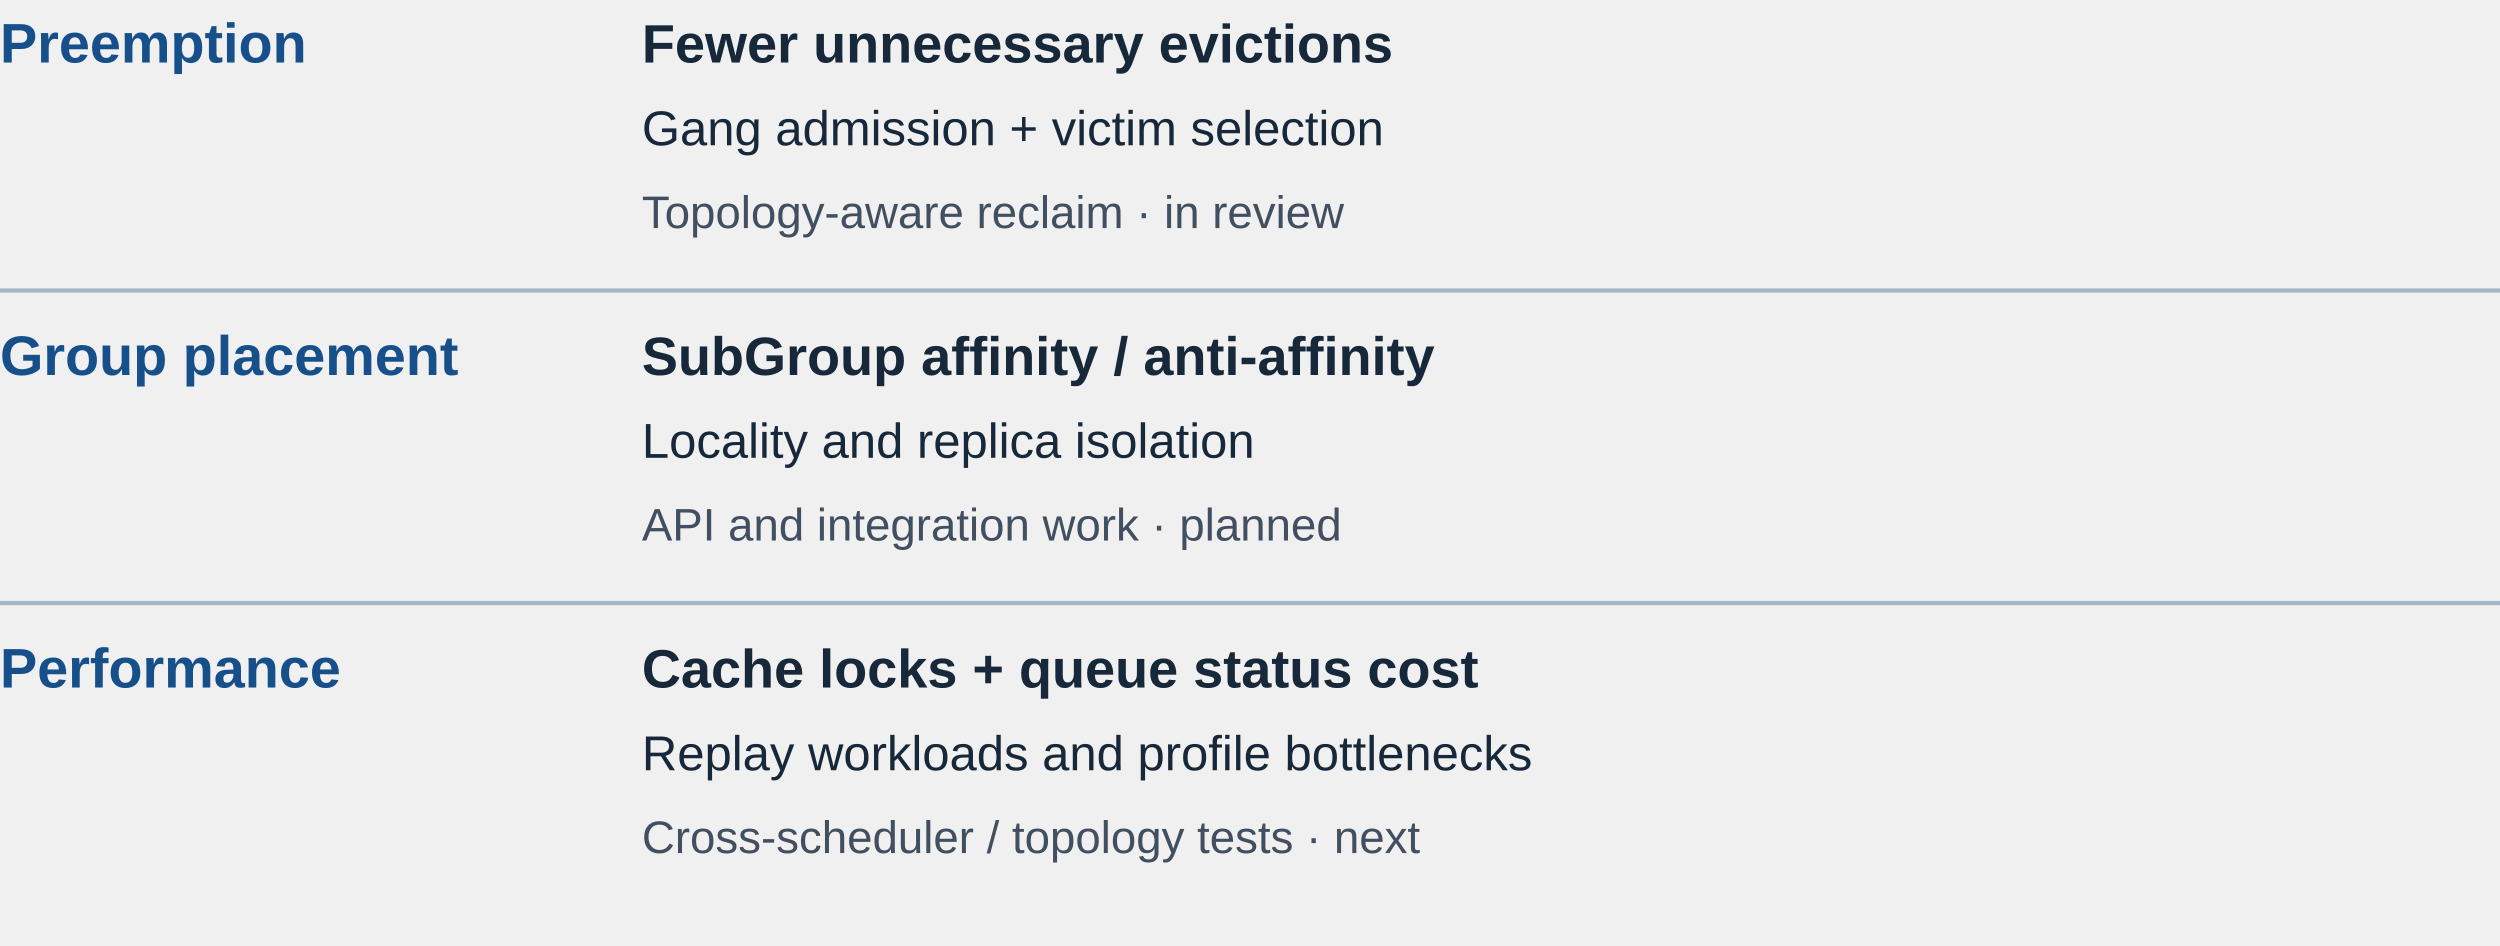
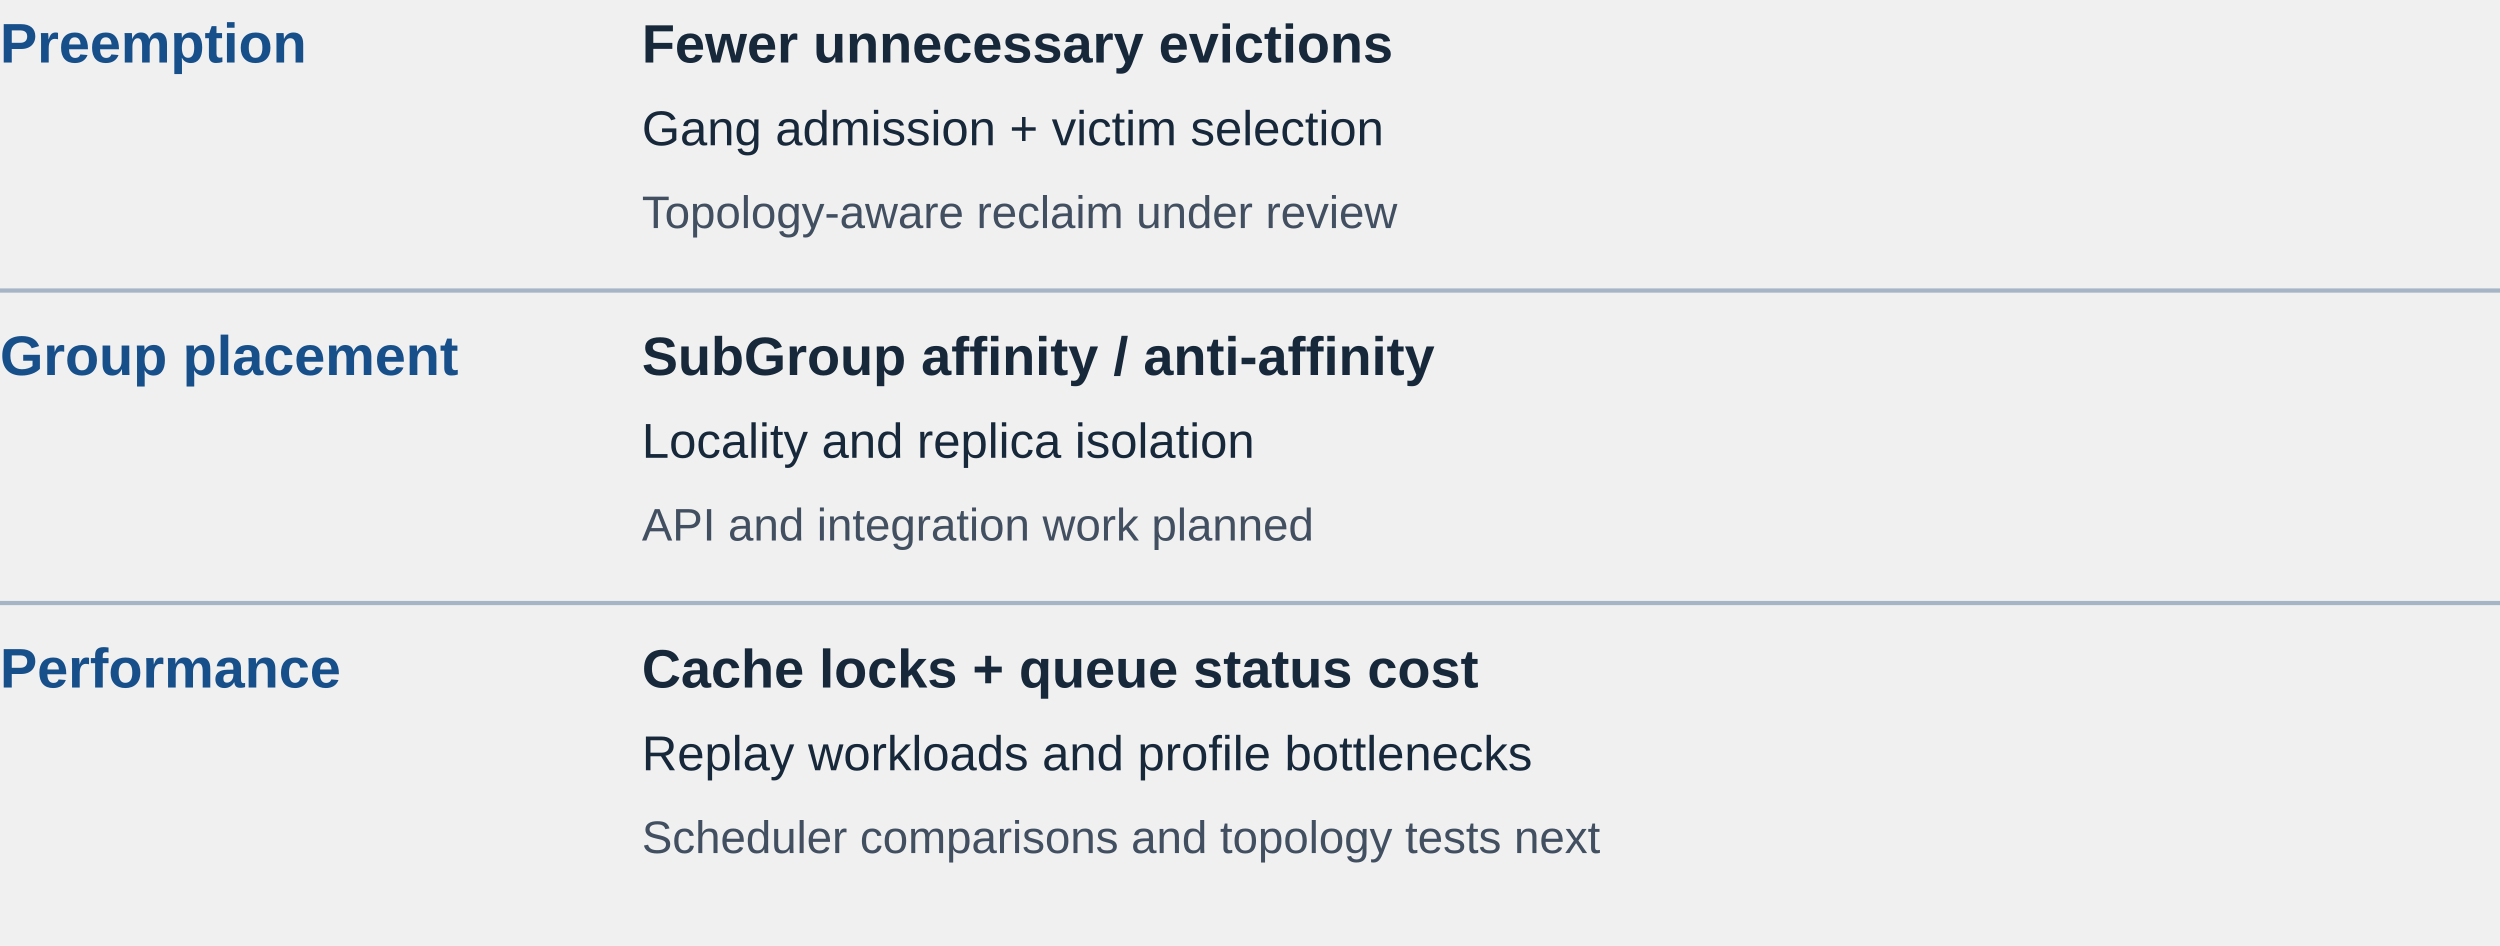
<svg xmlns="http://www.w3.org/2000/svg" width="1480" height="560" viewBox="0 0 1480 560">
  <defs>
    <marker id="arrow-146653" viewBox="0 0 12 12" refX="12" refY="6" markerWidth="12" markerHeight="12" markerUnits="userSpaceOnUse" orient="auto">
      <path d="M0 0 L12 6 L0 12 Z" fill="#146653" />
    </marker>
    <marker id="arrow-164f89" viewBox="0 0 12 12" refX="12" refY="6" markerWidth="12" markerHeight="12" markerUnits="userSpaceOnUse" orient="auto">
      <path d="M0 0 L12 6 L0 12 Z" fill="#164f89" />
    </marker>
    <marker id="arrow-17283b" viewBox="0 0 12 12" refX="12" refY="6" markerWidth="12" markerHeight="12" markerUnits="userSpaceOnUse" orient="auto">
      <path d="M0 0 L12 6 L0 12 Z" fill="#17283b" />
    </marker>
    <marker id="arrow-414f60" viewBox="0 0 12 12" refX="12" refY="6" markerWidth="12" markerHeight="12" markerUnits="userSpaceOnUse" orient="auto">
      <path d="M0 0 L12 6 L0 12 Z" fill="#414f60" />
    </marker>
    <marker id="arrow-52677f" viewBox="0 0 12 12" refX="12" refY="6" markerWidth="12" markerHeight="12" markerUnits="userSpaceOnUse" orient="auto">
      <path d="M0 0 L12 6 L0 12 Z" fill="#52677f" />
    </marker>
    <marker id="arrow-62448d" viewBox="0 0 12 12" refX="12" refY="6" markerWidth="12" markerHeight="12" markerUnits="userSpaceOnUse" orient="auto">
      <path d="M0 0 L12 6 L0 12 Z" fill="#62448d" />
    </marker>
    <marker id="arrow-8b621c" viewBox="0 0 12 12" refX="12" refY="6" markerWidth="12" markerHeight="12" markerUnits="userSpaceOnUse" orient="auto">
      <path d="M0 0 L12 6 L0 12 Z" fill="#8b621c" />
    </marker>
    <marker id="arrow-a6b5c6" viewBox="0 0 12 12" refX="12" refY="6" markerWidth="12" markerHeight="12" markerUnits="userSpaceOnUse" orient="auto">
      <path d="M0 0 L12 6 L0 12 Z" fill="#a6b5c6" />
    </marker>
    <marker id="arrow-c14421" viewBox="0 0 12 12" refX="12" refY="6" markerWidth="12" markerHeight="12" markerUnits="userSpaceOnUse" orient="auto">
      <path d="M0 0 L12 6 L0 12 Z" fill="#c14421" />
    </marker>
    <marker id="arrow-dce5ee" viewBox="0 0 12 12" refX="12" refY="6" markerWidth="12" markerHeight="12" markerUnits="userSpaceOnUse" orient="auto">
      <path d="M0 0 L12 6 L0 12 Z" fill="#dce5ee" />
    </marker>
    <marker id="arrow-dce9f8" viewBox="0 0 12 12" refX="12" refY="6" markerWidth="12" markerHeight="12" markerUnits="userSpaceOnUse" orient="auto">
      <path d="M0 0 L12 6 L0 12 Z" fill="#dce9f8" />
    </marker>
    <marker id="arrow-deeee8" viewBox="0 0 12 12" refX="12" refY="6" markerWidth="12" markerHeight="12" markerUnits="userSpaceOnUse" orient="auto">
      <path d="M0 0 L12 6 L0 12 Z" fill="#deeee8" />
    </marker>
    <marker id="arrow-eae3f3" viewBox="0 0 12 12" refX="12" refY="6" markerWidth="12" markerHeight="12" markerUnits="userSpaceOnUse" orient="auto">
      <path d="M0 0 L12 6 L0 12 Z" fill="#eae3f3" />
    </marker>
    <marker id="arrow-f2f5f9" viewBox="0 0 12 12" refX="12" refY="6" markerWidth="12" markerHeight="12" markerUnits="userSpaceOnUse" orient="auto">
      <path d="M0 0 L12 6 L0 12 Z" fill="#f2f5f9" />
    </marker>
    <marker id="arrow-fff5e2" viewBox="0 0 12 12" refX="12" refY="6" markerWidth="12" markerHeight="12" markerUnits="userSpaceOnUse" orient="auto">
      <path d="M0 0 L12 6 L0 12 Z" fill="#fff5e2" />
    </marker>
    <marker id="arrow-ffffff" viewBox="0 0 12 12" refX="12" refY="6" markerWidth="12" markerHeight="12" markerUnits="userSpaceOnUse" orient="auto">
      <path d="M0 0 L12 6 L0 12 Z" fill="#ffffff" />
    </marker>
  </defs>
  <path d="M0,172 L1480,172" fill="none" stroke="#a6b5c6" stroke-width="2.5" stroke-linejoin="round" />
  <path d="M0,357 L1480,357" fill="none" stroke="#a6b5c6" stroke-width="2.5" stroke-linejoin="round" />
  <text x="0" y="37" font-family="Liberation Sans, Arial, sans-serif" font-size="33" font-weight="700" fill="#164f89" text-anchor="start">
    <tspan x="0" dy="0">Preemption</tspan>
  </text>
  <text x="380" y="37" font-family="Liberation Sans, Arial, sans-serif" font-size="32" font-weight="700" fill="#17283b" text-anchor="start">
    <tspan x="380" dy="0">Fewer unnecessary evictions</tspan>
  </text>
  <text x="380" y="86" font-family="Liberation Sans, Arial, sans-serif" font-size="29" font-weight="400" fill="#17283b" text-anchor="start">
    <tspan x="380" dy="0">Gang admission + victim selection</tspan>
  </text>
  <text x="380" y="135" font-family="Liberation Sans, Arial, sans-serif" font-size="27" font-weight="400" fill="#414f60" text-anchor="start">
-     <tspan x="380" dy="0">Topology-aware reclaim · in review</tspan>
+     <tspan x="380" dy="0">Topology-aware reclaim under review</tspan>
  </text>
  <text x="0" y="222" font-family="Liberation Sans, Arial, sans-serif" font-size="33" font-weight="700" fill="#164f89" text-anchor="start">
    <tspan x="0" dy="0">Group placement</tspan>
  </text>
  <text x="380" y="222" font-family="Liberation Sans, Arial, sans-serif" font-size="32" font-weight="700" fill="#17283b" text-anchor="start">
    <tspan x="380" dy="0">SubGroup affinity / anti-affinity</tspan>
  </text>
  <text x="380" y="271" font-family="Liberation Sans, Arial, sans-serif" font-size="29" font-weight="400" fill="#17283b" text-anchor="start">
    <tspan x="380" dy="0">Locality and replica isolation</tspan>
  </text>
  <text x="380" y="320" font-family="Liberation Sans, Arial, sans-serif" font-size="27" font-weight="400" fill="#414f60" text-anchor="start">
-     <tspan x="380" dy="0">API and integration work · planned</tspan>
+     <tspan x="380" dy="0">API and integration work planned</tspan>
  </text>
  <text x="0" y="407" font-family="Liberation Sans, Arial, sans-serif" font-size="33" font-weight="700" fill="#164f89" text-anchor="start">
    <tspan x="0" dy="0">Performance</tspan>
  </text>
  <text x="380" y="407" font-family="Liberation Sans, Arial, sans-serif" font-size="32" font-weight="700" fill="#17283b" text-anchor="start">
    <tspan x="380" dy="0">Cache locks + queue status cost</tspan>
  </text>
  <text x="380" y="456" font-family="Liberation Sans, Arial, sans-serif" font-size="29" font-weight="400" fill="#17283b" text-anchor="start">
    <tspan x="380" dy="0">Replay workloads and profile bottlenecks</tspan>
  </text>
  <text x="380" y="505" font-family="Liberation Sans, Arial, sans-serif" font-size="27" font-weight="400" fill="#414f60" text-anchor="start">
-     <tspan x="380" dy="0">Cross-scheduler / topology tests · next</tspan>
+     <tspan x="380" dy="0">Scheduler comparisons and topology tests next</tspan>
  </text>
</svg>
